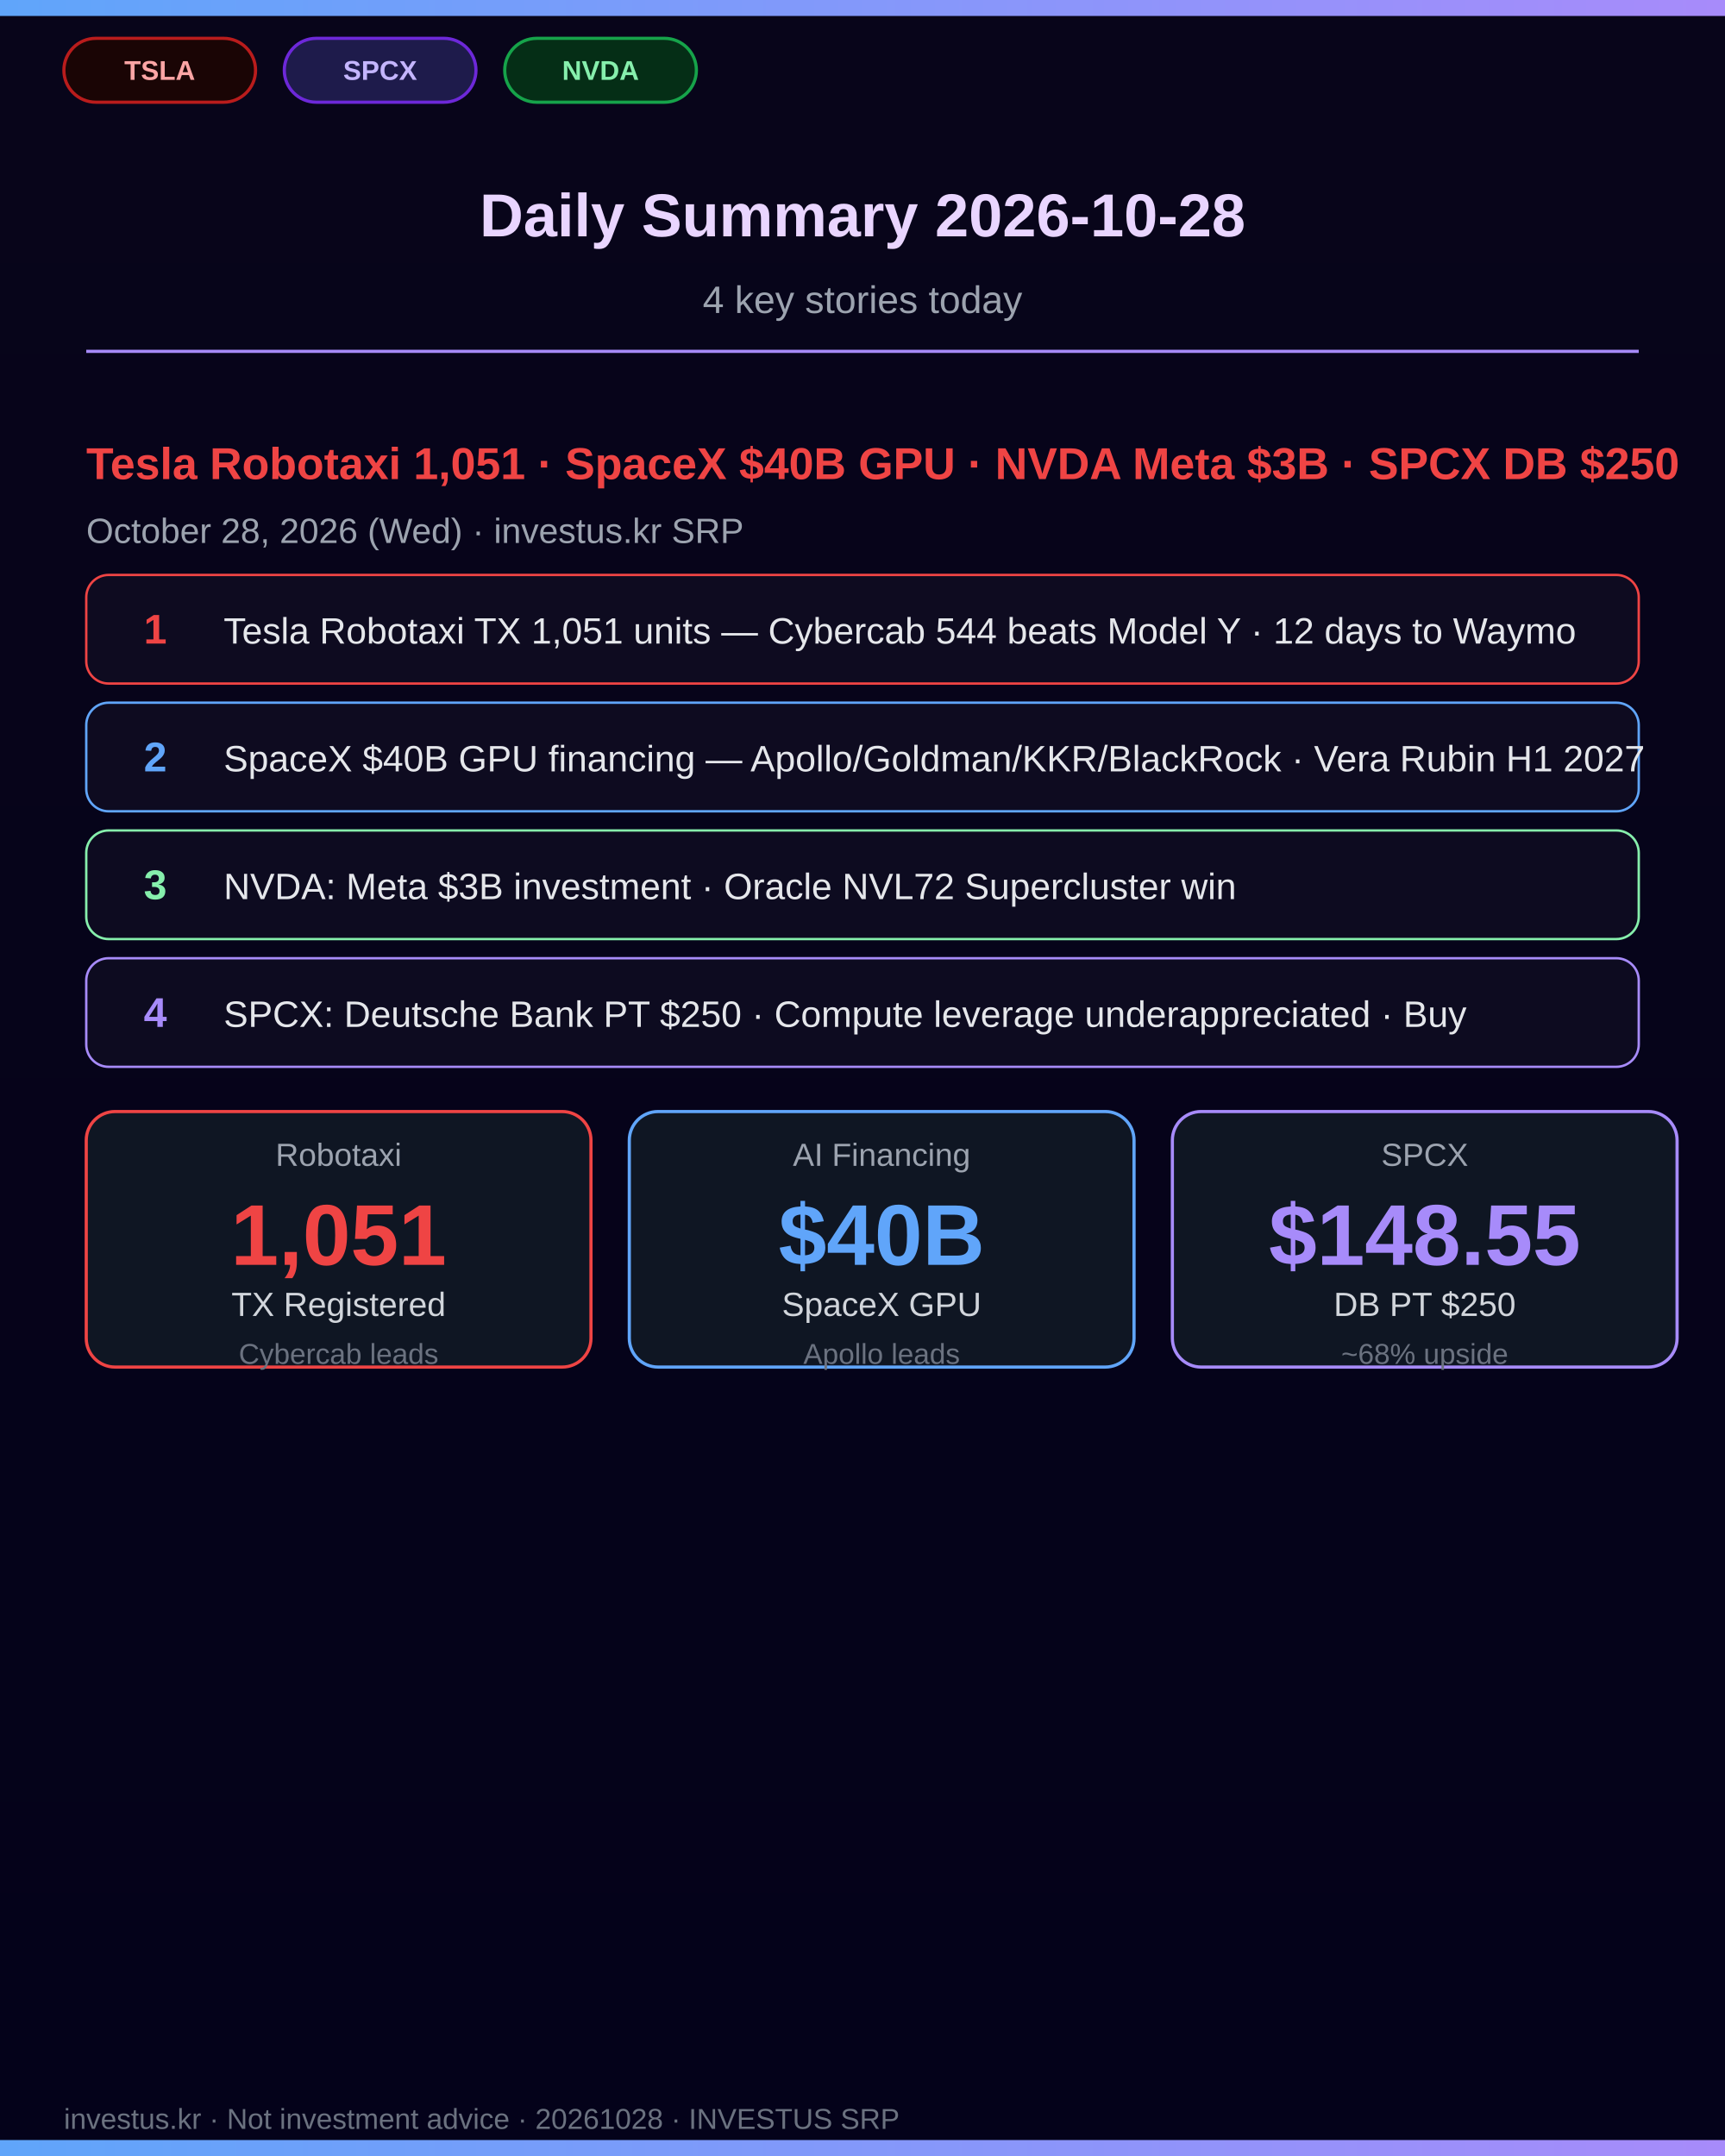
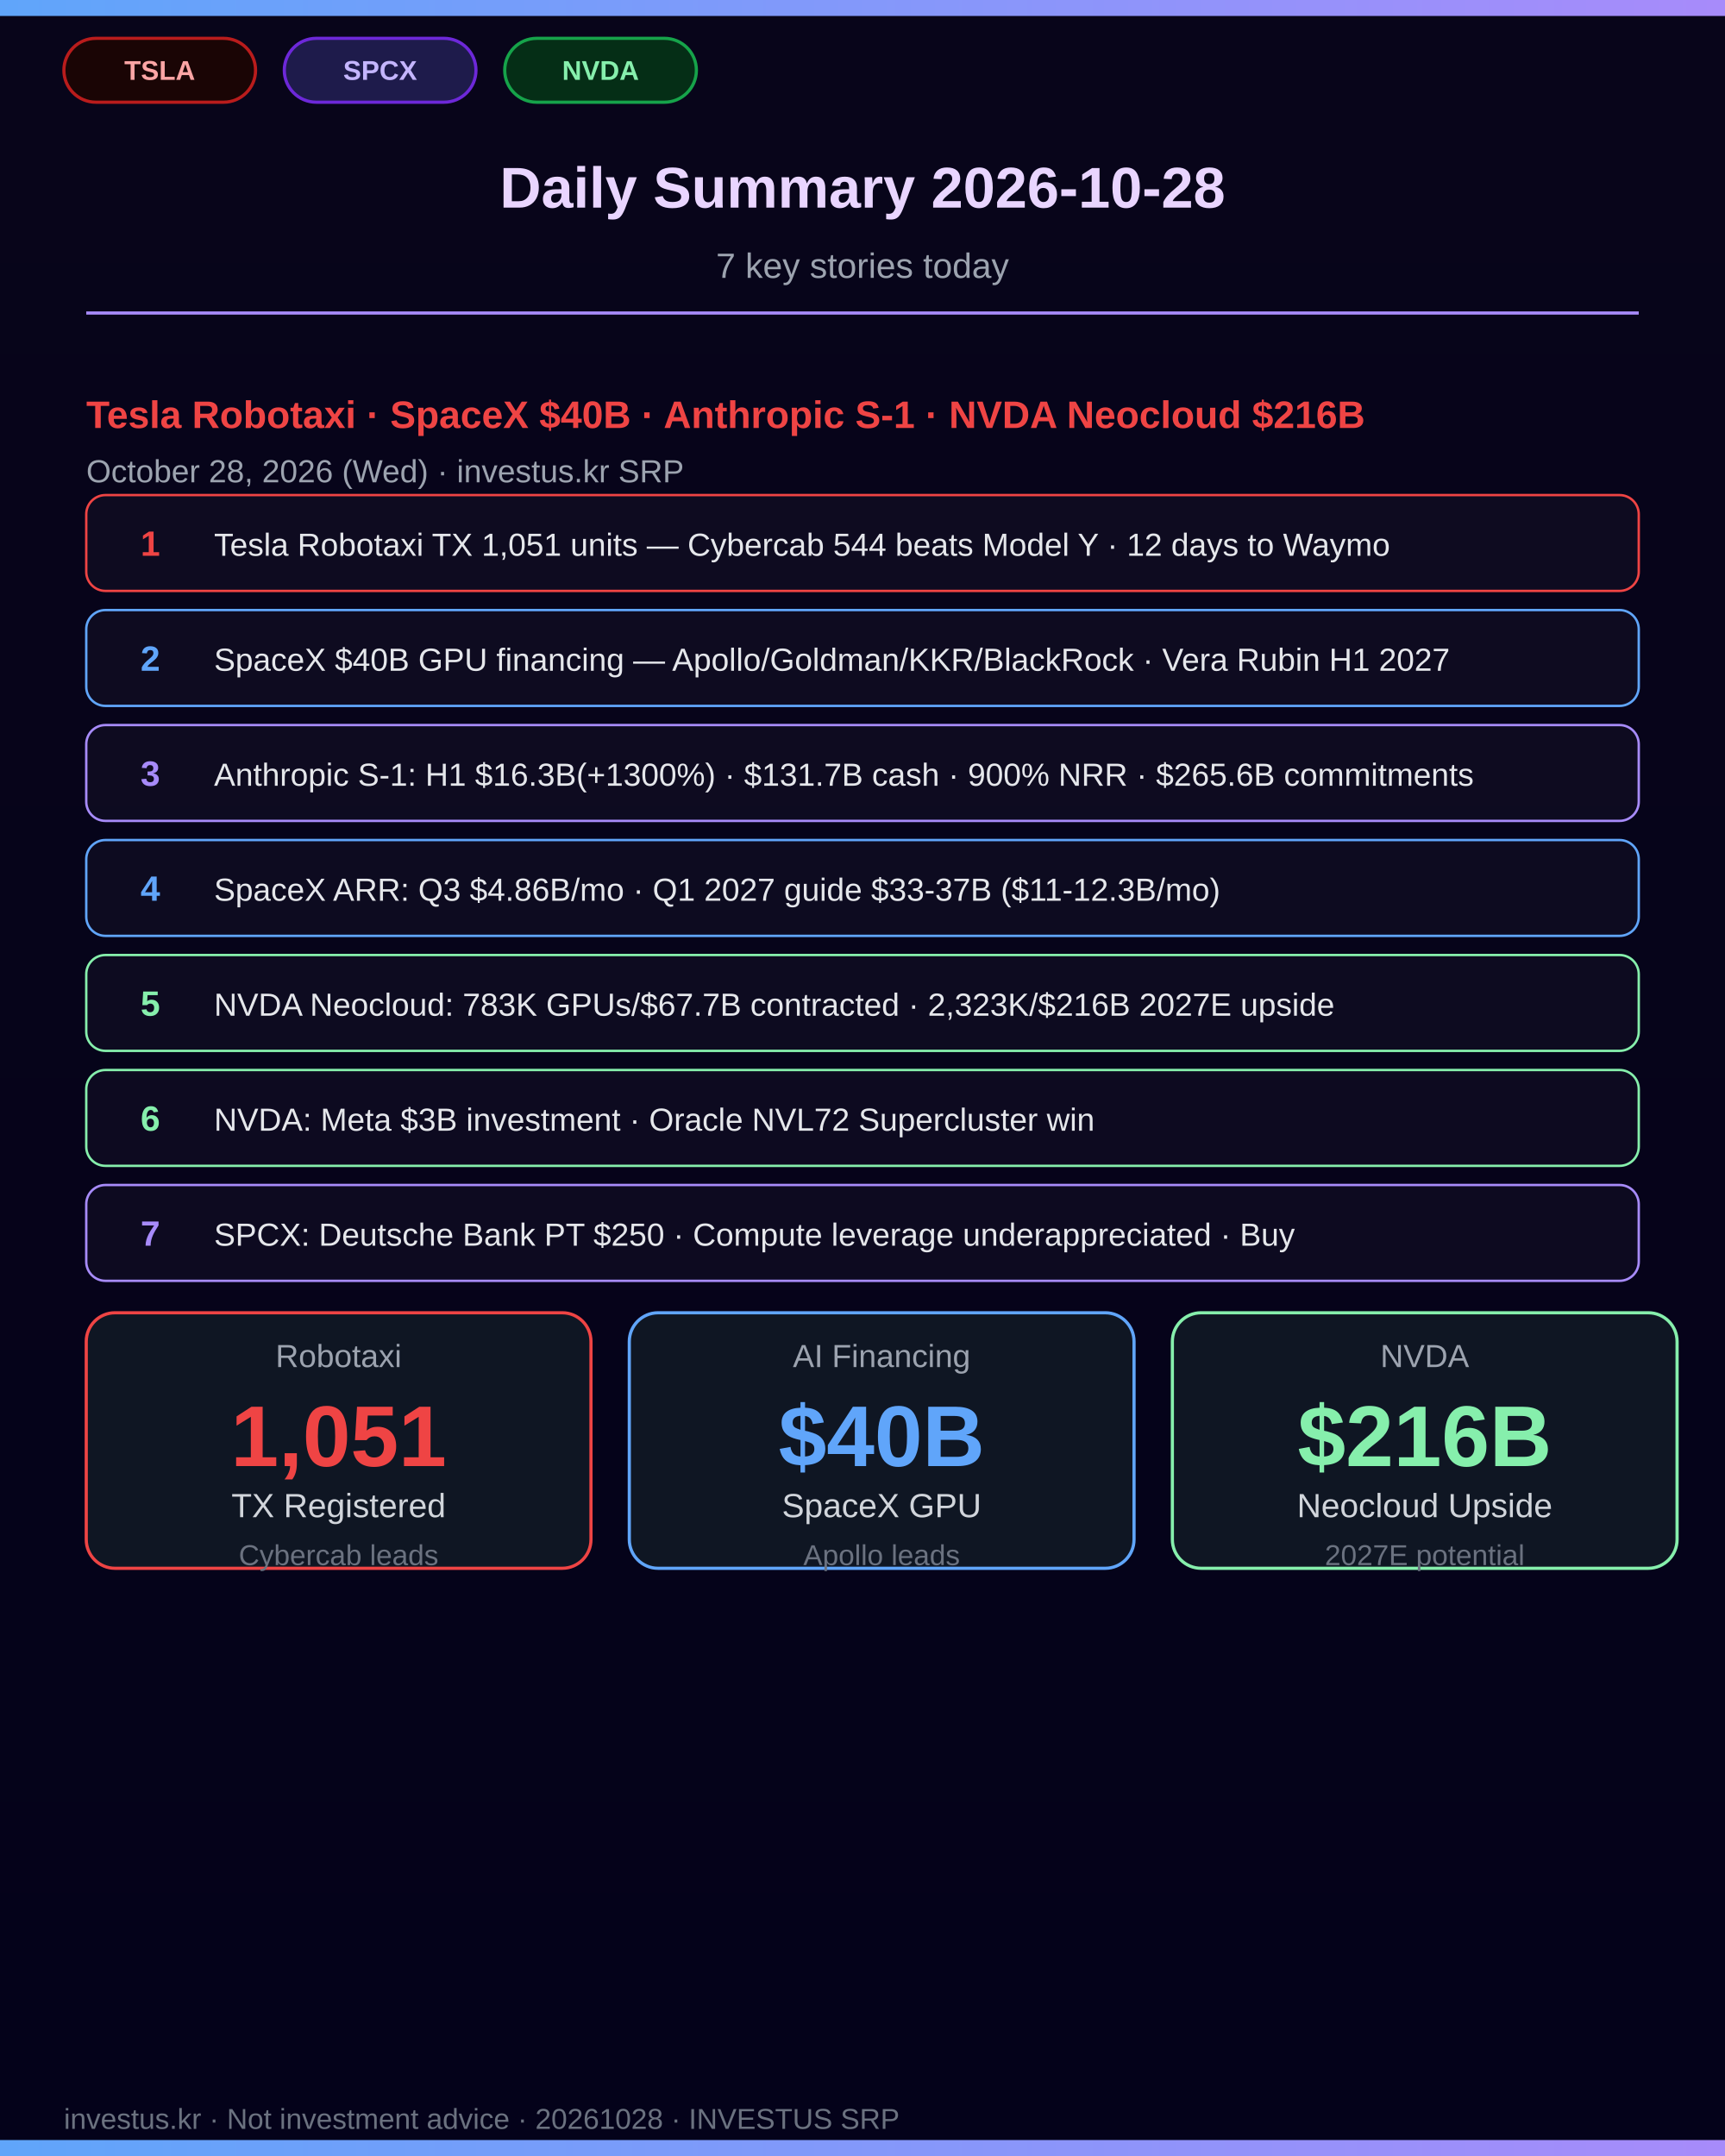
<svg xmlns="http://www.w3.org/2000/svg" width="1080" height="1350">
  <defs>
    <linearGradient id="bgG" x1="0" y1="0" x2="0" y2="1" gradientUnits="objectBoundingBox">
      <stop offset="0%" stop-color="#08051A" />
      <stop offset="100%" stop-color="#04021A" />
    </linearGradient>
    <linearGradient id="accentG" x1="0" y1="0" x2="1" y2="0" gradientUnits="objectBoundingBox">
      <stop offset="0%" stop-color="#60A5FA" />
      <stop offset="100%" stop-color="#A78BFA" />
    </linearGradient>
    <filter id="glow">
      <feGaussianBlur stdDeviation="8" result="b" />
      <feMerge>
        <feMergeNode in="b" />
        <feMergeNode in="SourceGraphic" />
      </feMerge>
    </filter>
    <filter id="glow2">
      <feGaussianBlur stdDeviation="4" result="b" />
      <feMerge>
        <feMergeNode in="b" />
        <feMergeNode in="SourceGraphic" />
      </feMerge>
    </filter>
  </defs>
  <rect width="1080" height="1350" fill="url(#bgG)" />
  <rect x="0" y="0" width="1080" height="10" fill="url(#accentG)" />
  <rect x="40" y="24" width="120" height="40" rx="20" fill="#1A0505" />
  <rect x="40" y="24" width="120" height="40" rx="20" fill="none" stroke="#B91C1C" stroke-width="2" />
  <text x="100" y="50" text-anchor="middle" font-family="Arial Black,Arial,sans-serif" font-size="17" font-weight="900" fill="#FCA5A5">TSLA</text>
  <rect x="178" y="24" width="120" height="40" rx="20" fill="#1E1B4B" />
  <rect x="178" y="24" width="120" height="40" rx="20" fill="none" stroke="#6D28D9" stroke-width="2" />
  <text x="238" y="50" text-anchor="middle" font-family="Arial Black,Arial,sans-serif" font-size="17" font-weight="900" fill="#C4B5FD">SPCX</text>
  <rect x="316" y="24" width="120" height="40" rx="20" fill="#052E16" />
  <rect x="316" y="24" width="120" height="40" rx="20" fill="none" stroke="#16A34A" stroke-width="2" />
  <text x="376" y="50" text-anchor="middle" font-family="Arial Black,Arial,sans-serif" font-size="17" font-weight="900" fill="#86EFAC">NVDA</text>
-   <text x="540" y="148" text-anchor="middle" font-family="Arial Black,Arial,sans-serif" font-size="38" font-weight="900" fill="#E9D5FF">Daily Summary 2026-10-28</text>
-   <text x="540" y="196" text-anchor="middle" font-family="Arial,sans-serif" font-size="24" fill="#9CA3AF">4 key stories today</text>
-   <line x1="54" y1="220" x2="1026" y2="220" stroke="#A78BFA" stroke-width="2" />
-   <text x="54" y="300" font-family="Arial Black,Arial,sans-serif" font-size="28" font-weight="900" fill="#EF4444">Tesla Robotaxi 1,051 · SpaceX $40B GPU · NVDA Meta $3B · SPCX DB $250</text>
-   <text x="54" y="340" font-family="Arial,sans-serif" font-size="22" fill="#9CA3AF">October 28, 2026 (Wed) · investus.kr SRP</text>
-   <rect x="54" y="360" width="972" height="68" rx="14" fill="rgba(255,255,255,0.03)" stroke="#EF4444" stroke-width="1.5" />
-   <text x="90" y="403" font-family="Arial Black,Arial,sans-serif" font-size="26" font-weight="900" fill="#EF4444">1</text>
-   <text x="140" y="403" font-family="Arial,sans-serif" font-size="23" fill="#E5E7EB">Tesla Robotaxi TX 1,051 units — Cybercab 544 beats Model Y · 12 days to Waymo</text>
-   <rect x="54" y="440" width="972" height="68" rx="14" fill="rgba(255,255,255,0.03)" stroke="#60A5FA" stroke-width="1.5" />
-   <text x="90" y="483" font-family="Arial Black,Arial,sans-serif" font-size="26" font-weight="900" fill="#60A5FA">2</text>
-   <text x="140" y="483" font-family="Arial,sans-serif" font-size="23" fill="#E5E7EB">SpaceX $40B GPU financing — Apollo/Goldman/KKR/BlackRock · Vera Rubin H1 2027</text>
-   <rect x="54" y="520" width="972" height="68" rx="14" fill="rgba(255,255,255,0.03)" stroke="#86EFAC" stroke-width="1.5" />
-   <text x="90" y="563" font-family="Arial Black,Arial,sans-serif" font-size="26" font-weight="900" fill="#86EFAC">3</text>
-   <text x="140" y="563" font-family="Arial,sans-serif" font-size="23" fill="#E5E7EB">NVDA: Meta $3B investment · Oracle NVL72 Supercluster win</text>
-   <rect x="54" y="600" width="972" height="68" rx="14" fill="rgba(255,255,255,0.03)" stroke="#A78BFA" stroke-width="1.5" />
-   <text x="90" y="643" font-family="Arial Black,Arial,sans-serif" font-size="26" font-weight="900" fill="#A78BFA">4</text>
-   <text x="140" y="643" font-family="Arial,sans-serif" font-size="23" fill="#E5E7EB">SPCX: Deutsche Bank PT $250 · Compute leverage underappreciated · Buy</text>
-   <rect x="54" y="696" width="316" height="160" rx="18" fill="#0F1623" stroke="#EF4444" stroke-width="2" />
-   <text x="212" y="730" text-anchor="middle" font-family="Arial,sans-serif" font-size="20" fill="#9CA3AF">Robotaxi</text>
-   <text x="212" y="792" text-anchor="middle" font-family="Arial Black,Arial,sans-serif" font-size="54" font-weight="900" fill="#EF4444">1,051</text>
-   <text x="212" y="824" text-anchor="middle" font-family="Arial,sans-serif" font-size="21" fill="#D1D5DB">TX Registered</text>
-   <text x="212" y="854" text-anchor="middle" font-family="Arial,sans-serif" font-size="18" fill="#6B7280">Cybercab leads</text>
-   <rect x="394" y="696" width="316" height="160" rx="18" fill="#0F1623" stroke="#60A5FA" stroke-width="2" />
-   <text x="552" y="730" text-anchor="middle" font-family="Arial,sans-serif" font-size="20" fill="#9CA3AF">AI Financing</text>
-   <text x="552" y="792" text-anchor="middle" font-family="Arial Black,Arial,sans-serif" font-size="54" font-weight="900" fill="#60A5FA">$40B</text>
-   <text x="552" y="824" text-anchor="middle" font-family="Arial,sans-serif" font-size="21" fill="#D1D5DB">SpaceX GPU</text>
-   <text x="552" y="854" text-anchor="middle" font-family="Arial,sans-serif" font-size="18" fill="#6B7280">Apollo leads</text>
-   <rect x="734" y="696" width="316" height="160" rx="18" fill="#0F1623" stroke="#A78BFA" stroke-width="2" />
-   <text x="892" y="730" text-anchor="middle" font-family="Arial,sans-serif" font-size="20" fill="#9CA3AF">SPCX</text>
-   <text x="892" y="792" text-anchor="middle" font-family="Arial Black,Arial,sans-serif" font-size="54" font-weight="900" fill="#A78BFA">$148.55</text>
-   <text x="892" y="824" text-anchor="middle" font-family="Arial,sans-serif" font-size="21" fill="#D1D5DB">DB PT $250</text>
-   <text x="892" y="854" text-anchor="middle" font-family="Arial,sans-serif" font-size="18" fill="#6B7280">~68% upside</text>
+   <text x="540" y="130" text-anchor="middle" font-family="Arial Black,Arial,sans-serif" font-size="36" font-weight="900" fill="#E9D5FF">Daily Summary 2026-10-28</text>
+   <text x="540" y="174" text-anchor="middle" font-family="Arial,sans-serif" font-size="22" fill="#9CA3AF">7 key stories today</text>
+   <line x1="54" y1="196" x2="1026" y2="196" stroke="#A78BFA" stroke-width="2" />
+   <text x="54" y="268" font-family="Arial Black,Arial,sans-serif" font-size="24" font-weight="900" fill="#EF4444">Tesla Robotaxi · SpaceX $40B · Anthropic S-1 · NVDA Neocloud $216B</text>
+   <text x="54" y="302" font-family="Arial,sans-serif" font-size="20" fill="#9CA3AF">October 28, 2026 (Wed) · investus.kr SRP</text>
+   <rect x="54" y="310" width="972" height="60" rx="12" fill="rgba(255,255,255,0.03)" stroke="#EF4444" stroke-width="1.5" />
+   <text x="88" y="348" font-family="Arial Black,Arial,sans-serif" font-size="22" font-weight="900" fill="#EF4444">1</text>
+   <text x="134" y="348" font-family="Arial,sans-serif" font-size="20" fill="#E5E7EB">Tesla Robotaxi TX 1,051 units — Cybercab 544 beats Model Y · 12 days to Waymo</text>
+   <rect x="54" y="382" width="972" height="60" rx="12" fill="rgba(255,255,255,0.03)" stroke="#60A5FA" stroke-width="1.5" />
+   <text x="88" y="420" font-family="Arial Black,Arial,sans-serif" font-size="22" font-weight="900" fill="#60A5FA">2</text>
+   <text x="134" y="420" font-family="Arial,sans-serif" font-size="20" fill="#E5E7EB">SpaceX $40B GPU financing — Apollo/Goldman/KKR/BlackRock · Vera Rubin H1 2027</text>
+   <rect x="54" y="454" width="972" height="60" rx="12" fill="rgba(255,255,255,0.03)" stroke="#A78BFA" stroke-width="1.5" />
+   <text x="88" y="492" font-family="Arial Black,Arial,sans-serif" font-size="22" font-weight="900" fill="#A78BFA">3</text>
+   <text x="134" y="492" font-family="Arial,sans-serif" font-size="20" fill="#E5E7EB">Anthropic S-1: H1 $16.3B(+1300%) · $131.7B cash · 900% NRR · $265.6B commitments</text>
+   <rect x="54" y="526" width="972" height="60" rx="12" fill="rgba(255,255,255,0.03)" stroke="#60A5FA" stroke-width="1.5" />
+   <text x="88" y="564" font-family="Arial Black,Arial,sans-serif" font-size="22" font-weight="900" fill="#60A5FA">4</text>
+   <text x="134" y="564" font-family="Arial,sans-serif" font-size="20" fill="#E5E7EB">SpaceX ARR: Q3 $4.86B/mo · Q1 2027 guide $33-37B ($11-12.3B/mo)</text>
+   <rect x="54" y="598" width="972" height="60" rx="12" fill="rgba(255,255,255,0.03)" stroke="#86EFAC" stroke-width="1.5" />
+   <text x="88" y="636" font-family="Arial Black,Arial,sans-serif" font-size="22" font-weight="900" fill="#86EFAC">5</text>
+   <text x="134" y="636" font-family="Arial,sans-serif" font-size="20" fill="#E5E7EB">NVDA Neocloud: 783K GPUs/$67.7B contracted · 2,323K/$216B 2027E upside</text>
+   <rect x="54" y="670" width="972" height="60" rx="12" fill="rgba(255,255,255,0.03)" stroke="#86EFAC" stroke-width="1.5" />
+   <text x="88" y="708" font-family="Arial Black,Arial,sans-serif" font-size="22" font-weight="900" fill="#86EFAC">6</text>
+   <text x="134" y="708" font-family="Arial,sans-serif" font-size="20" fill="#E5E7EB">NVDA: Meta $3B investment · Oracle NVL72 Supercluster win</text>
+   <rect x="54" y="742" width="972" height="60" rx="12" fill="rgba(255,255,255,0.03)" stroke="#A78BFA" stroke-width="1.5" />
+   <text x="88" y="780" font-family="Arial Black,Arial,sans-serif" font-size="22" font-weight="900" fill="#A78BFA">7</text>
+   <text x="134" y="780" font-family="Arial,sans-serif" font-size="20" fill="#E5E7EB">SPCX: Deutsche Bank PT $250 · Compute leverage underappreciated · Buy</text>
+   <rect x="54" y="822" width="316" height="160" rx="18" fill="#0F1623" stroke="#EF4444" stroke-width="2" />
+   <text x="212" y="856" text-anchor="middle" font-family="Arial,sans-serif" font-size="20" fill="#9CA3AF">Robotaxi</text>
+   <text x="212" y="918" text-anchor="middle" font-family="Arial Black,Arial,sans-serif" font-size="54" font-weight="900" fill="#EF4444">1,051</text>
+   <text x="212" y="950" text-anchor="middle" font-family="Arial,sans-serif" font-size="21" fill="#D1D5DB">TX Registered</text>
+   <text x="212" y="980" text-anchor="middle" font-family="Arial,sans-serif" font-size="18" fill="#6B7280">Cybercab leads</text>
+   <rect x="394" y="822" width="316" height="160" rx="18" fill="#0F1623" stroke="#60A5FA" stroke-width="2" />
+   <text x="552" y="856" text-anchor="middle" font-family="Arial,sans-serif" font-size="20" fill="#9CA3AF">AI Financing</text>
+   <text x="552" y="918" text-anchor="middle" font-family="Arial Black,Arial,sans-serif" font-size="54" font-weight="900" fill="#60A5FA">$40B</text>
+   <text x="552" y="950" text-anchor="middle" font-family="Arial,sans-serif" font-size="21" fill="#D1D5DB">SpaceX GPU</text>
+   <text x="552" y="980" text-anchor="middle" font-family="Arial,sans-serif" font-size="18" fill="#6B7280">Apollo leads</text>
+   <rect x="734" y="822" width="316" height="160" rx="18" fill="#0F1623" stroke="#86EFAC" stroke-width="2" />
+   <text x="892" y="856" text-anchor="middle" font-family="Arial,sans-serif" font-size="20" fill="#9CA3AF">NVDA</text>
+   <text x="892" y="918" text-anchor="middle" font-family="Arial Black,Arial,sans-serif" font-size="54" font-weight="900" fill="#86EFAC">$216B</text>
+   <text x="892" y="950" text-anchor="middle" font-family="Arial,sans-serif" font-size="21" fill="#D1D5DB">Neocloud Upside</text>
+   <text x="892" y="980" text-anchor="middle" font-family="Arial,sans-serif" font-size="18" fill="#6B7280">2027E potential</text>
  <rect x="0" y="1340" width="1080" height="10" fill="url(#accentG)" />
  <text x="40" y="1333" font-family="Arial,sans-serif" font-size="18" fill="#6B7280">investus.kr · Not investment advice · 20261028 · INVESTUS SRP</text>
</svg>
